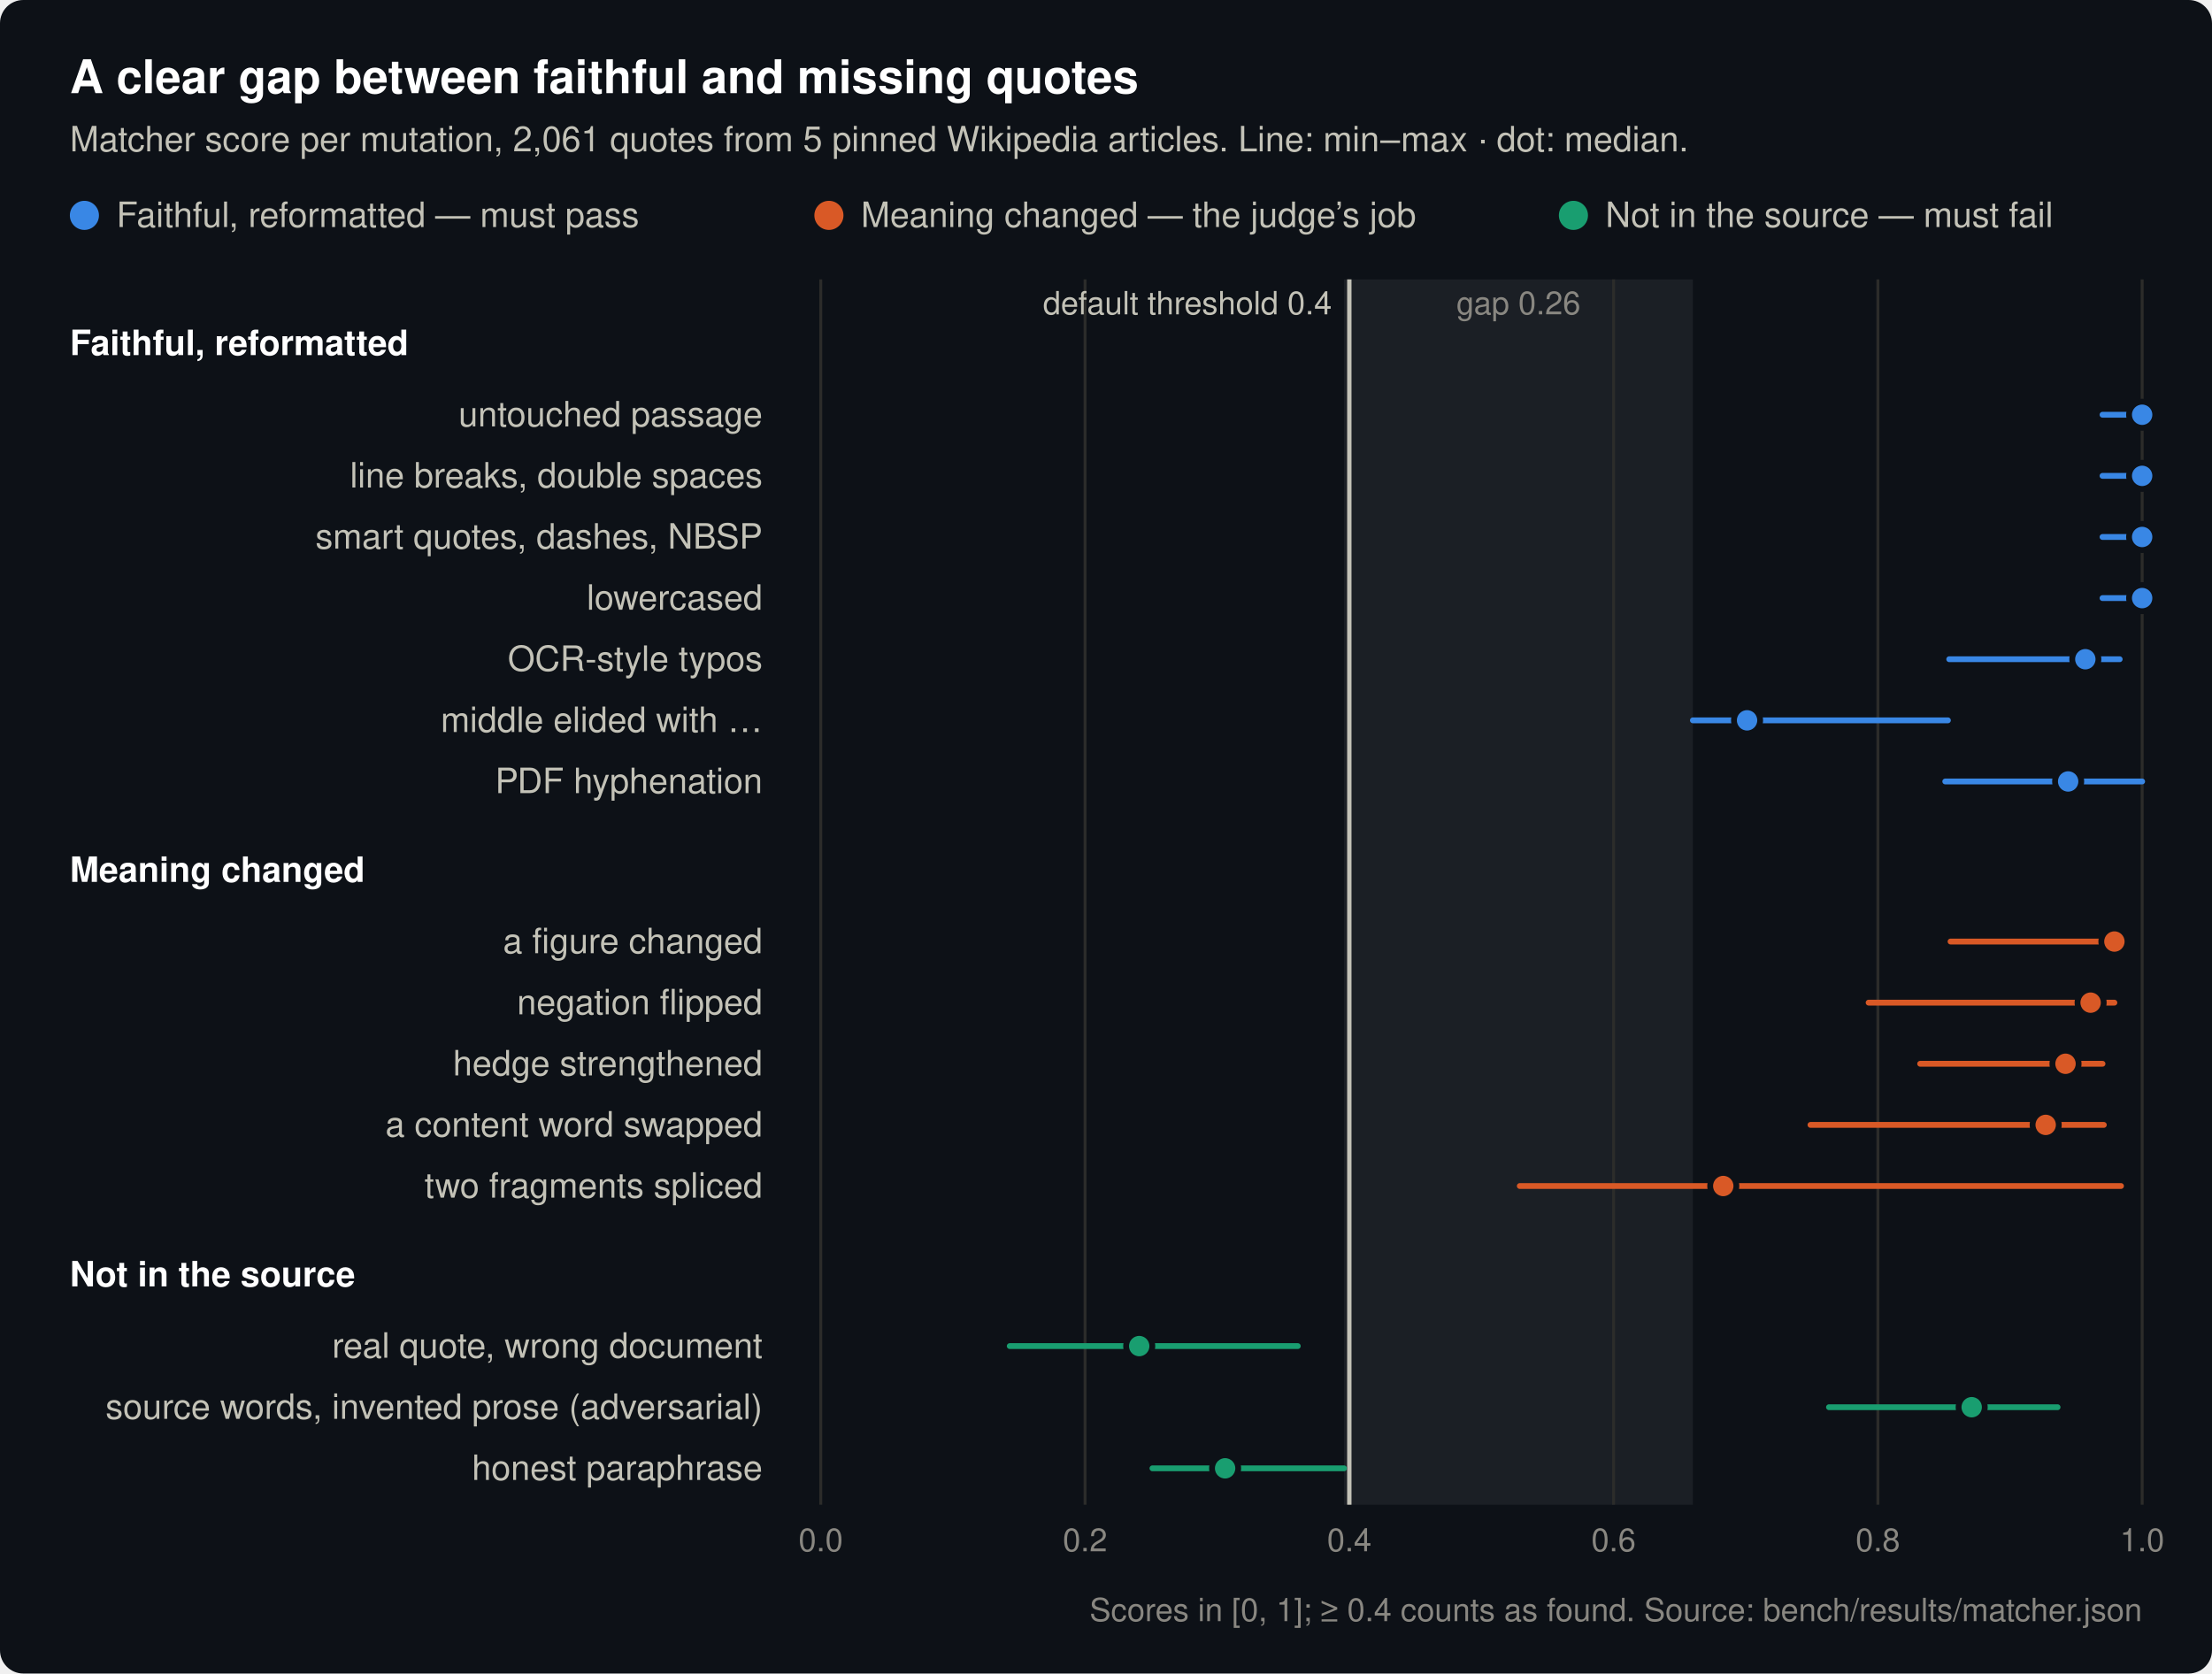
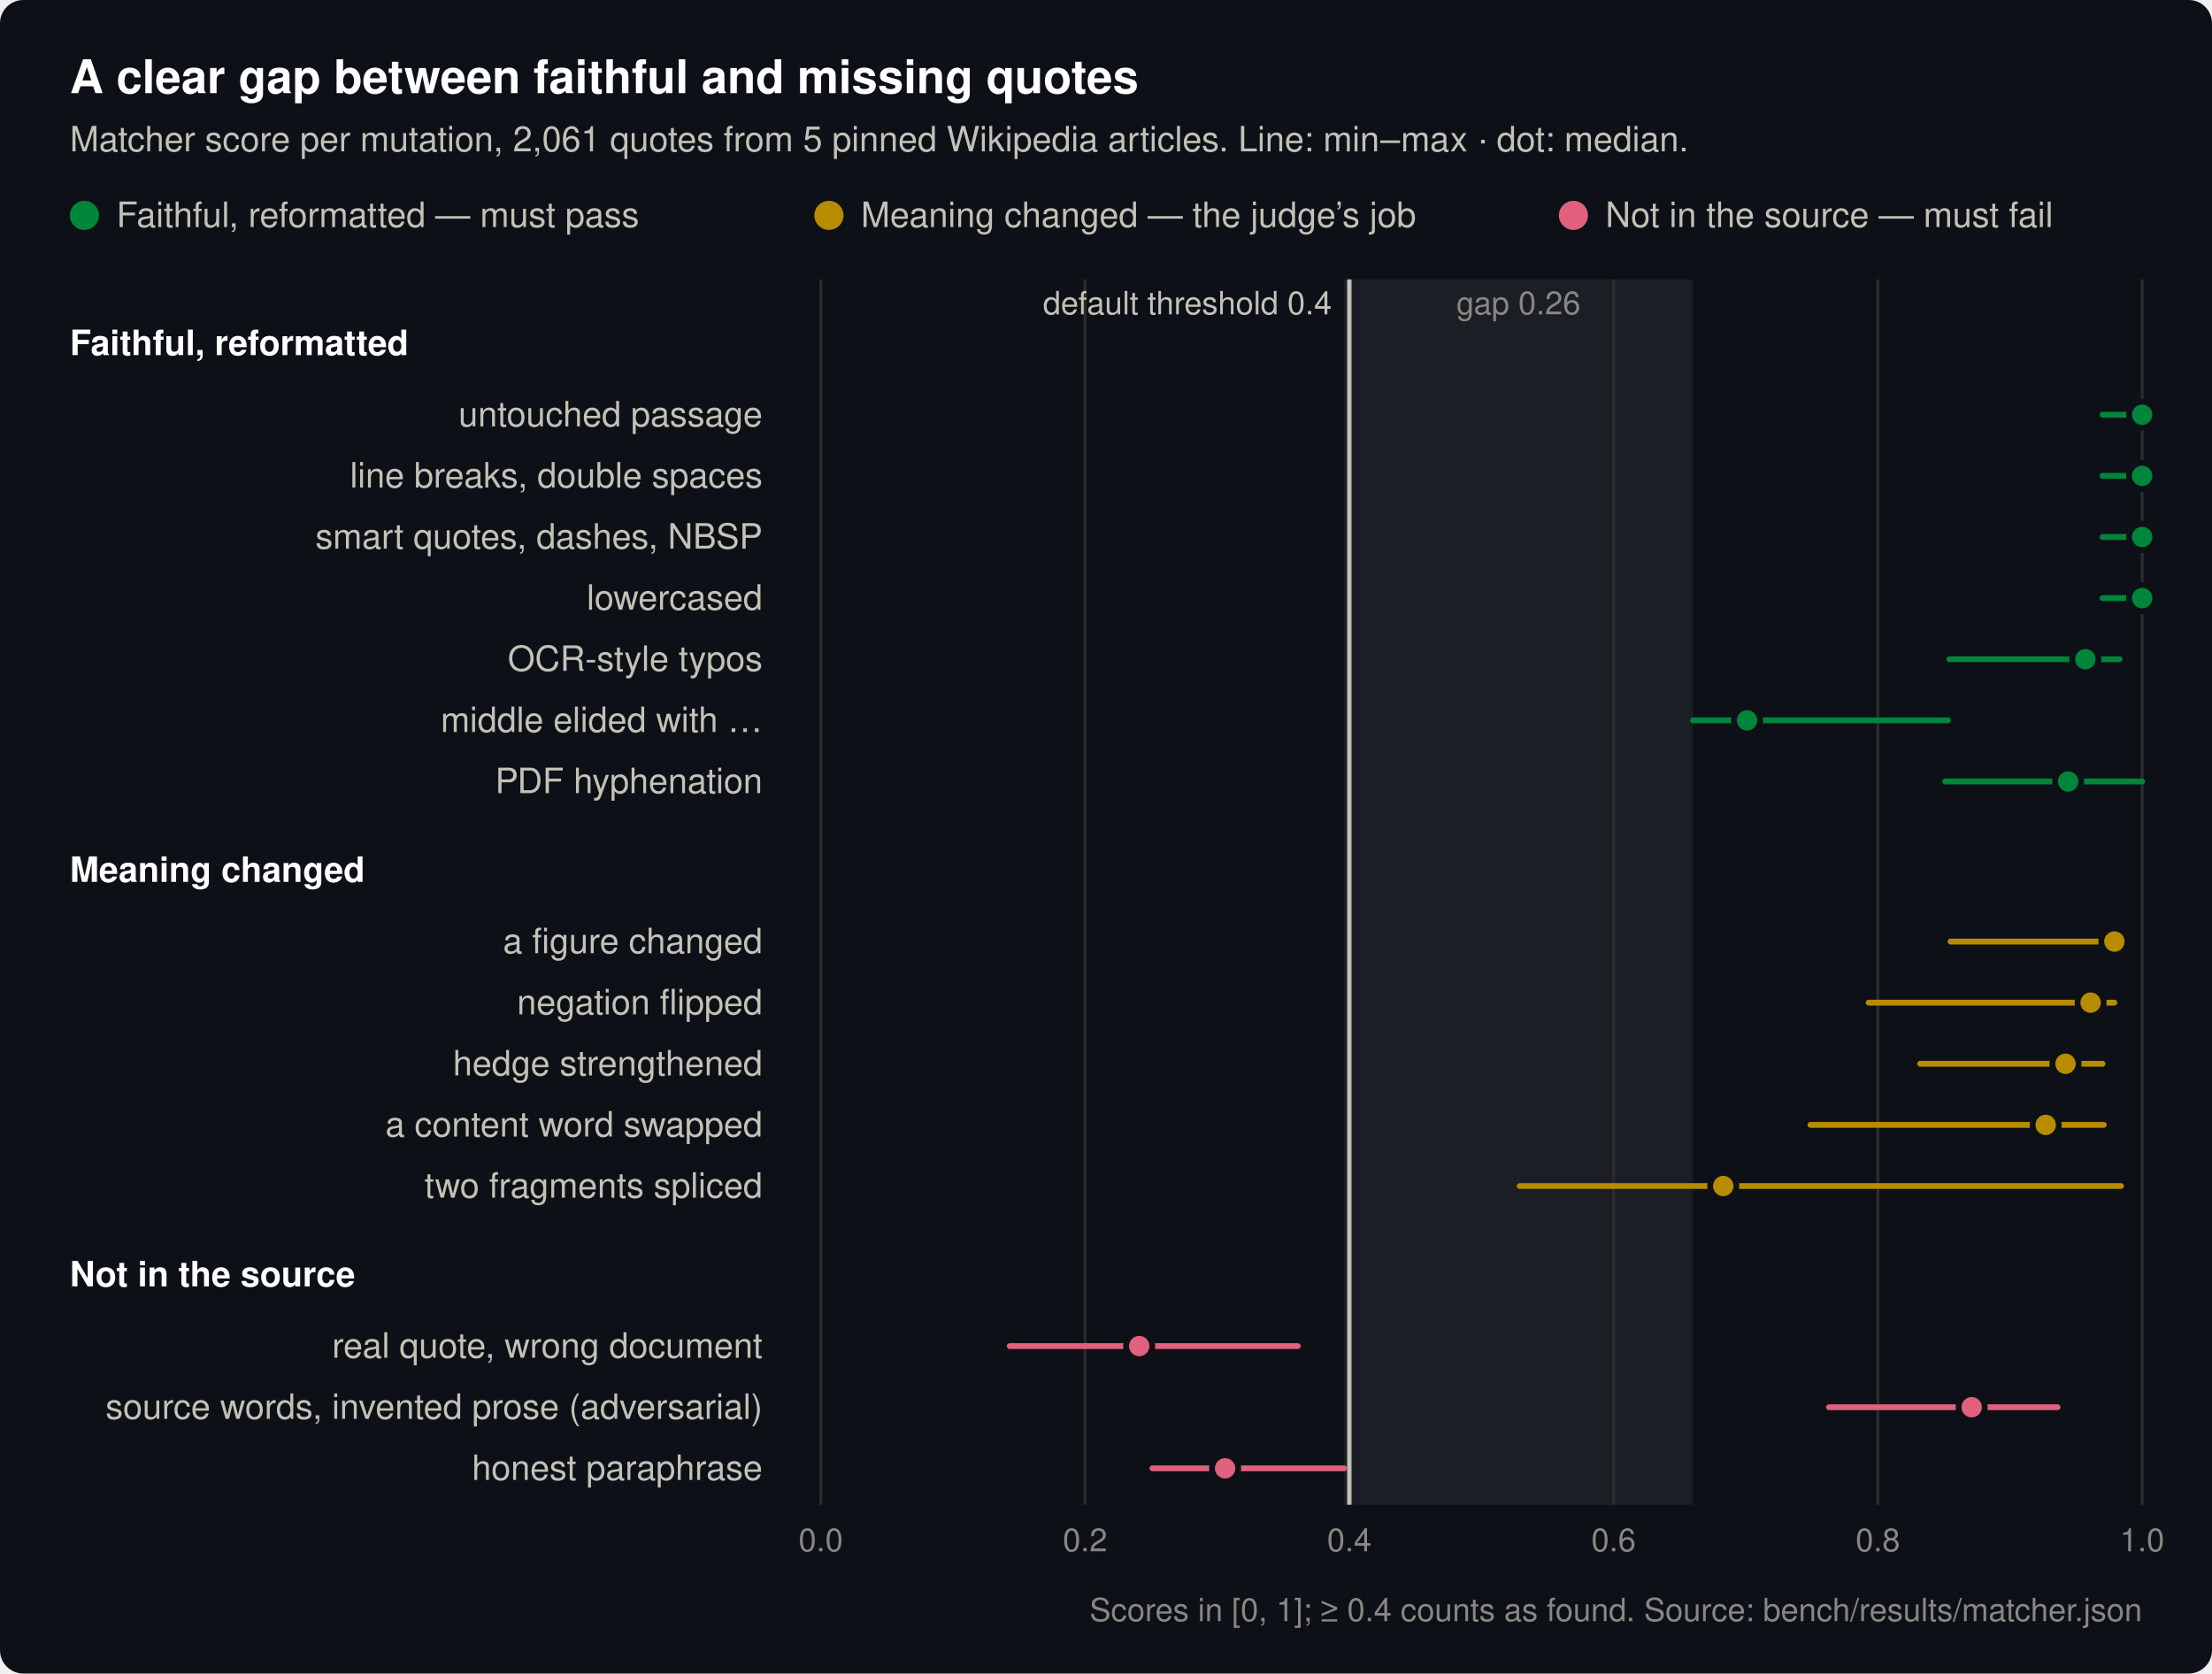
<svg xmlns="http://www.w3.org/2000/svg" width="760" height="575" viewBox="0 0 760 575" role="img" aria-label="Matcher score ranges per mutation family" font-family="system-ui, -apple-system, &quot;Segoe UI&quot;, Helvetica, Arial, sans-serif">
  <rect width="760" height="575" rx="8" fill="#0d1117" />
  <text x="24" y="32" font-size="16" font-weight="600" fill="#ffffff" text-anchor="start">A clear gap between faithful and missing quotes</text>
  <text x="24" y="52" font-size="12" font-weight="400" fill="#c3c2b7" text-anchor="start">Matcher score per mutation, 2,061 quotes from 5 pinned Wikipedia articles. Line: min–max · dot: median.</text>
-   <circle cx="29" cy="74" r="5" fill="#3987e5" />
+   <circle cx="29" cy="74" r="5" fill="#00863a" />
  <text x="40" y="78" font-size="12" font-weight="400" fill="#c3c2b7" text-anchor="start">Faithful, reformatted — must pass</text>
-   <circle cx="284.8" cy="74" r="5" fill="#d95926" />
+   <circle cx="284.8" cy="74" r="5" fill="#b88c00" />
  <text x="295.8" y="78" font-size="12" font-weight="400" fill="#c3c2b7" text-anchor="start">Meaning changed — the judge’s job</text>
-   <circle cx="540.6" cy="74" r="5" fill="#199e70" />
+   <circle cx="540.6" cy="74" r="5" fill="#e0607e" />
  <text x="551.6" y="78" font-size="12" font-weight="400" fill="#c3c2b7" text-anchor="start">Not in the source — must fail</text>
  <rect x="461.784" y="96" width="119.856" height="421" fill="rgba(255,255,255,0.06)" />
  <line x1="282" y1="96" x2="282" y2="517" stroke="#2c2c2a" stroke-width="1" />
  <text x="282" y="533" font-size="11" font-weight="400" fill="#898781" text-anchor="middle" font-variant-numeric="tabular-nums">0.0</text>
  <line x1="372.8" y1="96" x2="372.8" y2="517" stroke="#2c2c2a" stroke-width="1" />
  <text x="372.8" y="533" font-size="11" font-weight="400" fill="#898781" text-anchor="middle" font-variant-numeric="tabular-nums">0.2</text>
  <line x1="463.6" y1="96" x2="463.6" y2="517" stroke="#2c2c2a" stroke-width="1" />
  <text x="463.6" y="533" font-size="11" font-weight="400" fill="#898781" text-anchor="middle" font-variant-numeric="tabular-nums">0.4</text>
  <line x1="554.4" y1="96" x2="554.4" y2="517" stroke="#2c2c2a" stroke-width="1" />
  <text x="554.4" y="533" font-size="11" font-weight="400" fill="#898781" text-anchor="middle" font-variant-numeric="tabular-nums">0.6</text>
  <line x1="645.2" y1="96" x2="645.2" y2="517" stroke="#2c2c2a" stroke-width="1" />
  <text x="645.2" y="533" font-size="11" font-weight="400" fill="#898781" text-anchor="middle" font-variant-numeric="tabular-nums">0.8</text>
  <line x1="736" y1="96" x2="736" y2="517" stroke="#2c2c2a" stroke-width="1" />
  <text x="736" y="533" font-size="11" font-weight="400" fill="#898781" text-anchor="middle" font-variant-numeric="tabular-nums">1.0</text>
  <line x1="463.6" y1="96" x2="463.6" y2="517" stroke="#c3c2b7" stroke-width="1.5" />
  <text x="457.6" y="108" font-size="11" font-weight="400" fill="#c3c2b7" text-anchor="end">default threshold 0.4</text>
  <text x="521.712" y="108" font-size="11" font-weight="400" fill="#898781" text-anchor="middle">gap 0.26</text>
  <text x="24" y="122" font-size="12" font-weight="600" fill="#ffffff" text-anchor="start">Faithful, reformatted</text>
  <text x="262" y="146.5" font-size="12" font-weight="400" fill="#c3c2b7" text-anchor="end">untouched passage</text>
-   <line x1="722.38" y1="142.5" x2="736" y2="142.5" stroke="#3987e5" stroke-width="2" stroke-linecap="round" />
-   <circle cx="736" cy="142.5" r="4.5" fill="#3987e5" stroke="#0d1117" stroke-width="2" />
+   <line x1="722.38" y1="142.5" x2="736" y2="142.5" stroke="#00863a" stroke-width="2" stroke-linecap="round" />
+   <circle cx="736" cy="142.5" r="4.5" fill="#00863a" stroke="#0d1117" stroke-width="2" />
  <text x="262" y="167.5" font-size="12" font-weight="400" fill="#c3c2b7" text-anchor="end">line breaks, double spaces</text>
-   <line x1="722.38" y1="163.5" x2="736" y2="163.5" stroke="#3987e5" stroke-width="2" stroke-linecap="round" />
-   <circle cx="736" cy="163.5" r="4.5" fill="#3987e5" stroke="#0d1117" stroke-width="2" />
+   <line x1="722.38" y1="163.5" x2="736" y2="163.5" stroke="#00863a" stroke-width="2" stroke-linecap="round" />
+   <circle cx="736" cy="163.5" r="4.5" fill="#00863a" stroke="#0d1117" stroke-width="2" />
  <text x="262" y="188.5" font-size="12" font-weight="400" fill="#c3c2b7" text-anchor="end">smart quotes, dashes, NBSP</text>
-   <line x1="722.38" y1="184.5" x2="736" y2="184.5" stroke="#3987e5" stroke-width="2" stroke-linecap="round" />
-   <circle cx="736" cy="184.5" r="4.5" fill="#3987e5" stroke="#0d1117" stroke-width="2" />
+   <line x1="722.38" y1="184.5" x2="736" y2="184.5" stroke="#00863a" stroke-width="2" stroke-linecap="round" />
+   <circle cx="736" cy="184.5" r="4.5" fill="#00863a" stroke="#0d1117" stroke-width="2" />
  <text x="262" y="209.5" font-size="12" font-weight="400" fill="#c3c2b7" text-anchor="end">lowercased</text>
-   <line x1="722.38" y1="205.5" x2="736" y2="205.5" stroke="#3987e5" stroke-width="2" stroke-linecap="round" />
-   <circle cx="736" cy="205.5" r="4.5" fill="#3987e5" stroke="#0d1117" stroke-width="2" />
+   <line x1="722.38" y1="205.5" x2="736" y2="205.5" stroke="#00863a" stroke-width="2" stroke-linecap="round" />
+   <circle cx="736" cy="205.5" r="4.5" fill="#00863a" stroke="#0d1117" stroke-width="2" />
  <text x="262" y="230.5" font-size="12" font-weight="400" fill="#c3c2b7" text-anchor="end">OCR-style typos</text>
-   <line x1="669.716" y1="226.5" x2="728.282" y2="226.5" stroke="#3987e5" stroke-width="2" stroke-linecap="round" />
-   <circle cx="716.478" cy="226.5" r="4.5" fill="#3987e5" stroke="#0d1117" stroke-width="2" />
+   <line x1="669.716" y1="226.5" x2="728.282" y2="226.5" stroke="#00863a" stroke-width="2" stroke-linecap="round" />
+   <circle cx="716.478" cy="226.5" r="4.5" fill="#00863a" stroke="#0d1117" stroke-width="2" />
  <text x="262" y="251.5" font-size="12" font-weight="400" fill="#c3c2b7" text-anchor="end">middle elided with …</text>
-   <line x1="581.64" y1="247.5" x2="669.262" y2="247.5" stroke="#3987e5" stroke-width="2" stroke-linecap="round" />
-   <circle cx="600.254" cy="247.5" r="4.5" fill="#3987e5" stroke="#0d1117" stroke-width="2" />
+   <line x1="581.64" y1="247.5" x2="669.262" y2="247.5" stroke="#00863a" stroke-width="2" stroke-linecap="round" />
+   <circle cx="600.254" cy="247.5" r="4.5" fill="#00863a" stroke="#0d1117" stroke-width="2" />
  <text x="262" y="272.5" font-size="12" font-weight="400" fill="#c3c2b7" text-anchor="end">PDF hyphenation</text>
-   <line x1="668.354" y1="268.5" x2="736" y2="268.5" stroke="#3987e5" stroke-width="2" stroke-linecap="round" />
-   <circle cx="710.576" cy="268.5" r="4.5" fill="#3987e5" stroke="#0d1117" stroke-width="2" />
+   <line x1="668.354" y1="268.5" x2="736" y2="268.5" stroke="#00863a" stroke-width="2" stroke-linecap="round" />
+   <circle cx="710.576" cy="268.5" r="4.5" fill="#00863a" stroke="#0d1117" stroke-width="2" />
  <text x="24" y="303" font-size="12" font-weight="600" fill="#ffffff" text-anchor="start">Meaning changed</text>
  <text x="262" y="327.5" font-size="12" font-weight="400" fill="#c3c2b7" text-anchor="end">a figure changed</text>
-   <line x1="670.17" y1="323.5" x2="730.098" y2="323.5" stroke="#d95926" stroke-width="2" stroke-linecap="round" />
-   <circle cx="726.466" cy="323.5" r="4.5" fill="#d95926" stroke="#0d1117" stroke-width="2" />
+   <line x1="670.17" y1="323.5" x2="730.098" y2="323.5" stroke="#b88c00" stroke-width="2" stroke-linecap="round" />
+   <circle cx="726.466" cy="323.5" r="4.5" fill="#b88c00" stroke="#0d1117" stroke-width="2" />
  <text x="262" y="348.5" font-size="12" font-weight="400" fill="#c3c2b7" text-anchor="end">negation flipped</text>
-   <line x1="642.022" y1="344.5" x2="726.466" y2="344.5" stroke="#d95926" stroke-width="2" stroke-linecap="round" />
-   <circle cx="718.294" cy="344.5" r="4.5" fill="#d95926" stroke="#0d1117" stroke-width="2" />
+   <line x1="642.022" y1="344.5" x2="726.466" y2="344.5" stroke="#b88c00" stroke-width="2" stroke-linecap="round" />
+   <circle cx="718.294" cy="344.5" r="4.5" fill="#b88c00" stroke="#0d1117" stroke-width="2" />
  <text x="262" y="369.5" font-size="12" font-weight="400" fill="#c3c2b7" text-anchor="end">hedge strengthened</text>
-   <line x1="659.728" y1="365.5" x2="722.38" y2="365.5" stroke="#d95926" stroke-width="2" stroke-linecap="round" />
-   <circle cx="709.668" cy="365.5" r="4.5" fill="#d95926" stroke="#0d1117" stroke-width="2" />
+   <line x1="659.728" y1="365.5" x2="722.38" y2="365.5" stroke="#b88c00" stroke-width="2" stroke-linecap="round" />
+   <circle cx="709.668" cy="365.5" r="4.5" fill="#b88c00" stroke="#0d1117" stroke-width="2" />
  <text x="262" y="390.5" font-size="12" font-weight="400" fill="#c3c2b7" text-anchor="end">a content word swapped</text>
-   <line x1="622.046" y1="386.5" x2="722.834" y2="386.5" stroke="#d95926" stroke-width="2" stroke-linecap="round" />
-   <circle cx="702.858" cy="386.5" r="4.5" fill="#d95926" stroke="#0d1117" stroke-width="2" />
+   <line x1="622.046" y1="386.5" x2="722.834" y2="386.5" stroke="#b88c00" stroke-width="2" stroke-linecap="round" />
+   <circle cx="702.858" cy="386.5" r="4.5" fill="#b88c00" stroke="#0d1117" stroke-width="2" />
  <text x="262" y="411.5" font-size="12" font-weight="400" fill="#c3c2b7" text-anchor="end">two fragments spliced</text>
-   <line x1="522.166" y1="407.5" x2="728.736" y2="407.5" stroke="#d95926" stroke-width="2" stroke-linecap="round" />
-   <circle cx="592.082" cy="407.5" r="4.5" fill="#d95926" stroke="#0d1117" stroke-width="2" />
+   <line x1="522.166" y1="407.5" x2="728.736" y2="407.5" stroke="#b88c00" stroke-width="2" stroke-linecap="round" />
+   <circle cx="592.082" cy="407.5" r="4.5" fill="#b88c00" stroke="#0d1117" stroke-width="2" />
  <text x="24" y="442" font-size="12" font-weight="600" fill="#ffffff" text-anchor="start">Not in the source</text>
  <text x="262" y="466.5" font-size="12" font-weight="400" fill="#c3c2b7" text-anchor="end">real quote, wrong document</text>
-   <line x1="346.922" y1="462.5" x2="445.894" y2="462.5" stroke="#199e70" stroke-width="2" stroke-linecap="round" />
-   <circle cx="391.414" cy="462.5" r="4.5" fill="#199e70" stroke="#0d1117" stroke-width="2" />
+   <line x1="346.922" y1="462.5" x2="445.894" y2="462.5" stroke="#e0607e" stroke-width="2" stroke-linecap="round" />
+   <circle cx="391.414" cy="462.5" r="4.5" fill="#e0607e" stroke="#0d1117" stroke-width="2" />
  <text x="262" y="487.5" font-size="12" font-weight="400" fill="#c3c2b7" text-anchor="end">source words, invented prose (adversarial)</text>
-   <line x1="628.402" y1="483.5" x2="706.944" y2="483.5" stroke="#199e70" stroke-width="2" stroke-linecap="round" />
-   <circle cx="677.434" cy="483.5" r="4.5" fill="#199e70" stroke="#0d1117" stroke-width="2" />
+   <line x1="628.402" y1="483.5" x2="706.944" y2="483.5" stroke="#e0607e" stroke-width="2" stroke-linecap="round" />
+   <circle cx="677.434" cy="483.5" r="4.5" fill="#e0607e" stroke="#0d1117" stroke-width="2" />
  <text x="262" y="508.5" font-size="12" font-weight="400" fill="#c3c2b7" text-anchor="end">honest paraphrase</text>
-   <line x1="395.954" y1="504.5" x2="461.784" y2="504.5" stroke="#199e70" stroke-width="2" stroke-linecap="round" />
-   <circle cx="420.924" cy="504.5" r="4.5" fill="#199e70" stroke="#0d1117" stroke-width="2" />
+   <line x1="395.954" y1="504.5" x2="461.784" y2="504.5" stroke="#e0607e" stroke-width="2" stroke-linecap="round" />
+   <circle cx="420.924" cy="504.5" r="4.5" fill="#e0607e" stroke="#0d1117" stroke-width="2" />
  <text x="736" y="557" font-size="11" font-weight="400" fill="#898781" text-anchor="end">Scores in [0, 1]; ≥ 0.4 counts as found. Source: bench/results/matcher.json</text>
</svg>
